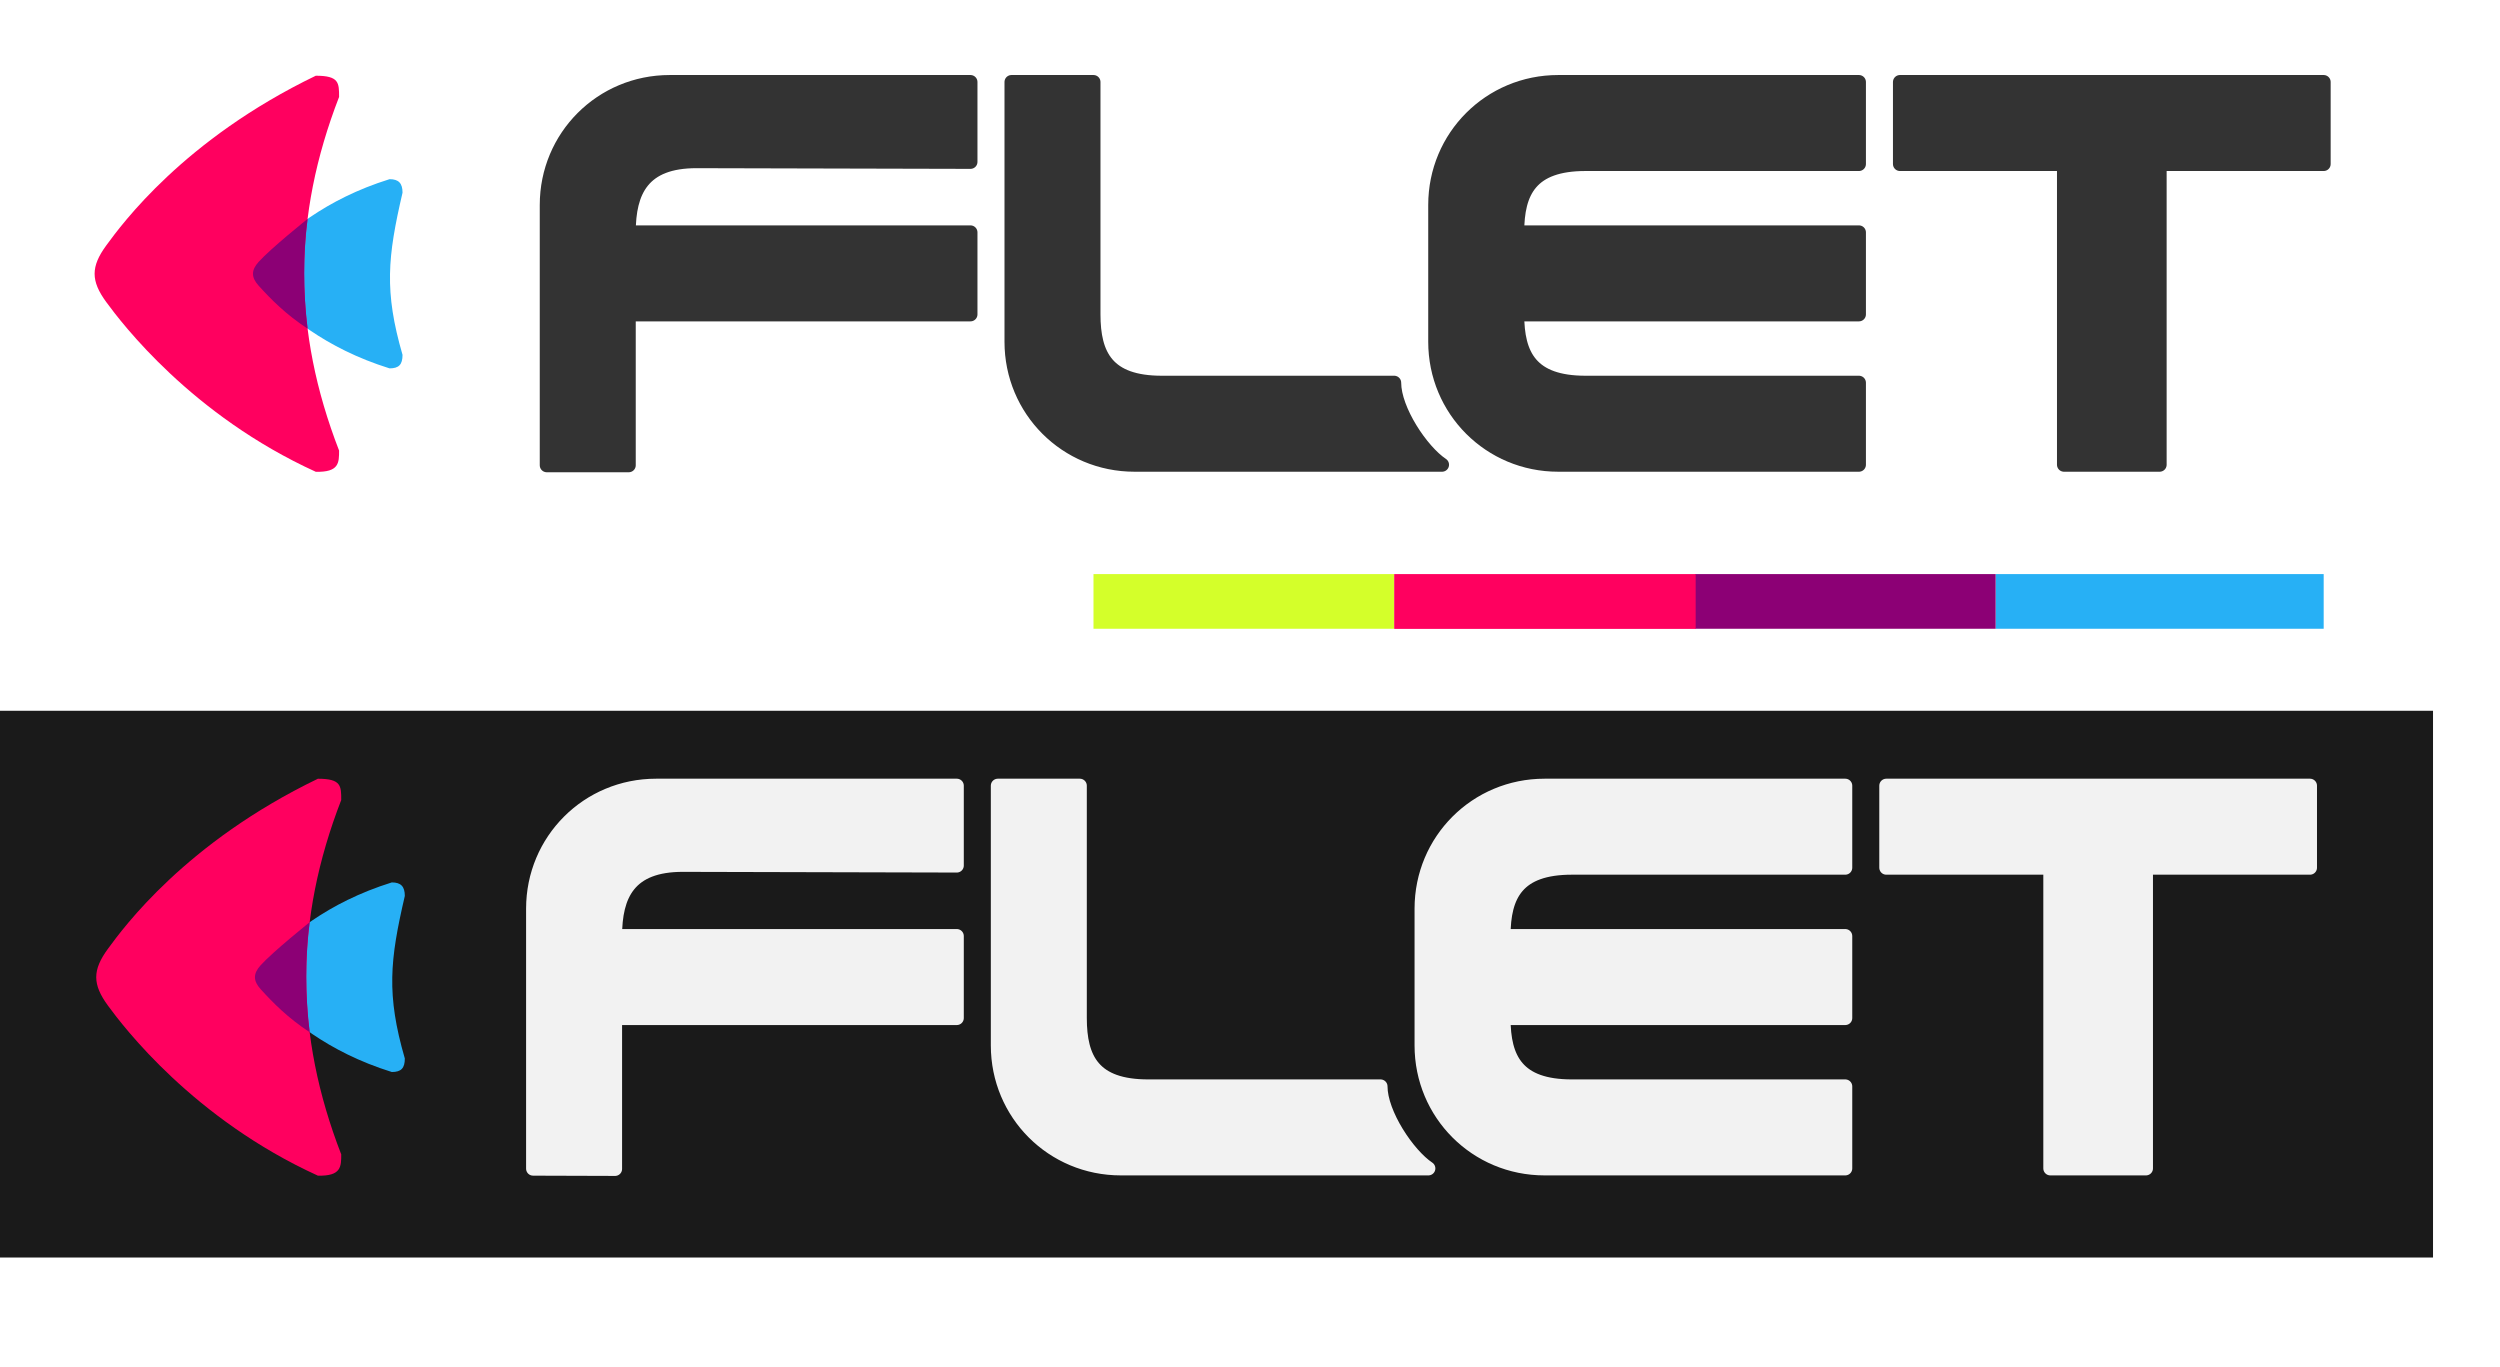
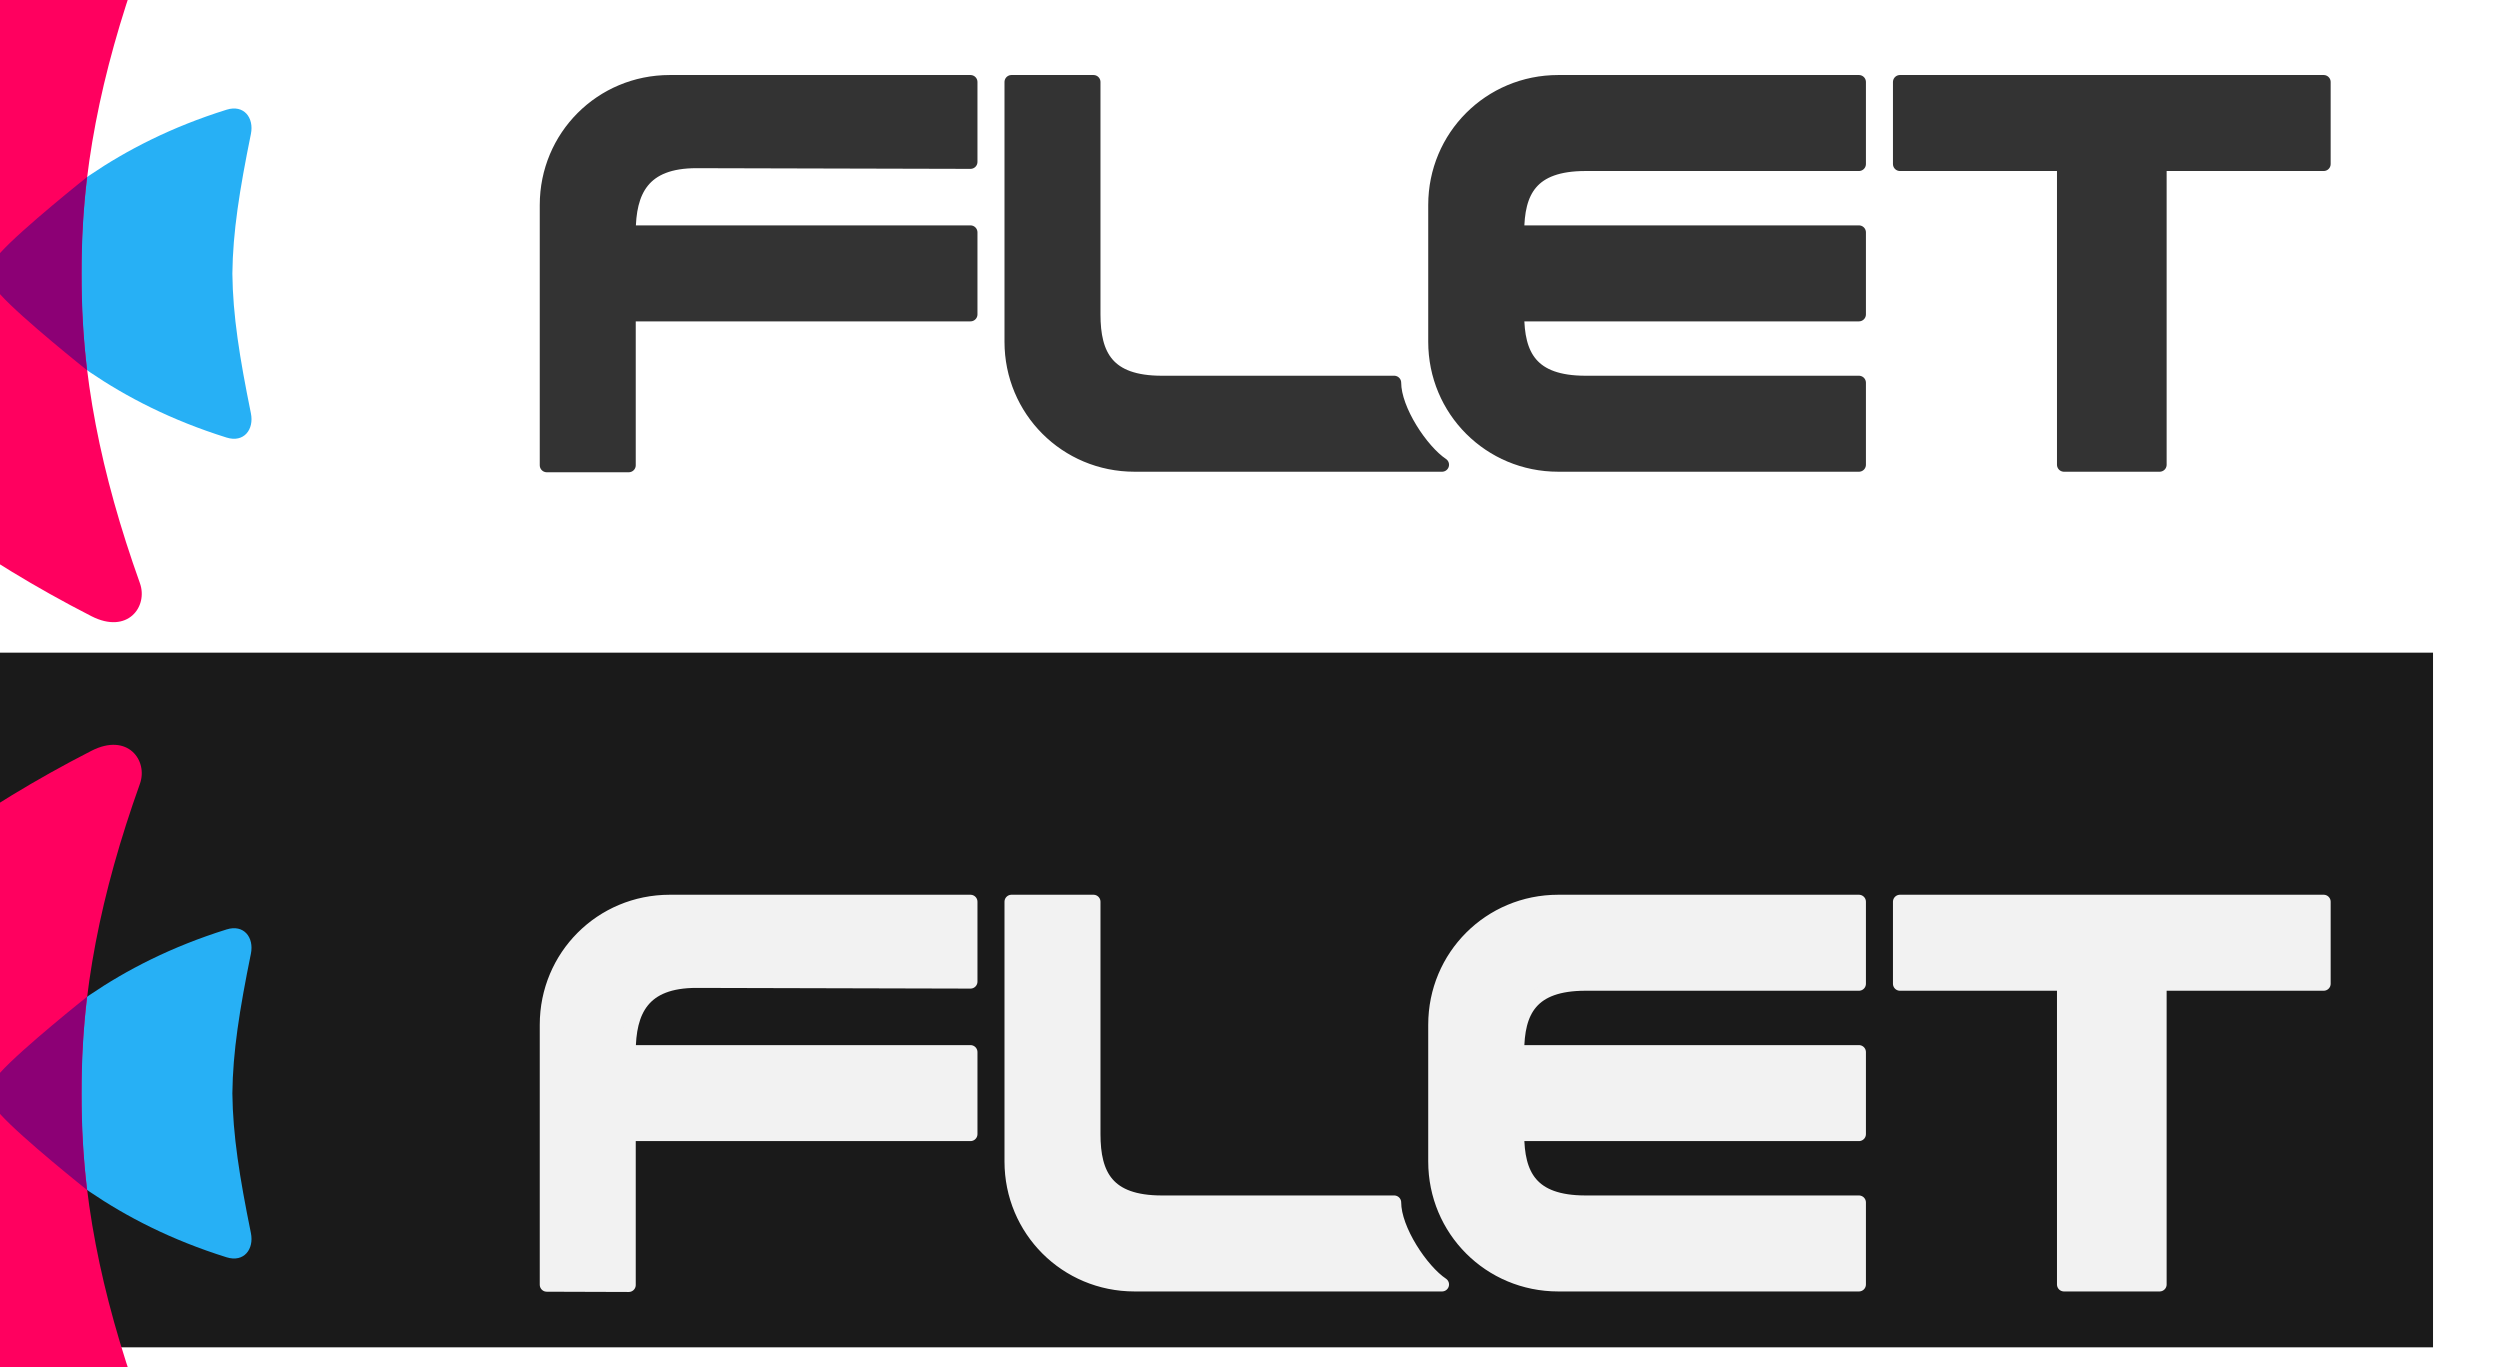
<svg xmlns="http://www.w3.org/2000/svg" viewBox="0 0 1829 1000" role="img" aria-label="FLET" version="1.1" id="svg4" width="1829" height="1000" xml:space="preserve">
-   <defs id="defs4" />
-   <rect style="font-variation-settings:'wght' 500;fill:#1a1a1a;stroke:#4d4d4d;stroke-width:0" id="rect2" width="1780" height="400" x="-5.6843419e-14" y="520" />
-   <path d="m 1390,60 h 310 v 60 h -120 v 220 h -70 V 120 h -120 z" id="path4" style="fill:#333333;fill-opacity:1;stroke:#333333;stroke-width:10.227;stroke-linecap:round;stroke-linejoin:round;stroke-dasharray:none;stroke-opacity:1" />
-   <path d="m 1050,150 c 0,-50 40,-90 90,-90 h 220 v 60 h -200 c -40,0 -50,20 -50,50 h 250 v 60 h -250 c 0,30 10,50 50,50 h 200 v 60 h -220 c -50,0 -90,-40 -90,-90 z" id="path3" style="fill:#333333;fill-opacity:1;stroke:#333333;stroke-width:10.227;stroke-linecap:round;stroke-linejoin:round;stroke-dasharray:none;stroke-opacity:1" />
-   <path d="m 740,60 h 60 v 170 c 0,30 10,50 50,50 50,0 100,0 170,0 0,20 20,50 35,60 H 830 c -50,0 -90,-40 -90,-90 z" id="path2" style="fill:#333333;fill-opacity:1;stroke:#333333;stroke-width:10.227;stroke-linecap:round;stroke-linejoin:round;stroke-dasharray:none;stroke-opacity:1" />
-   <path d="m 490,60 h 220 v 58.434 L 509.734,117.928 C 470,117.827 460,140 460,170 h 250 v 60 H 460 V 340.385 H 400 V 150 c 0,-50 40,-90 90,-90 z" id="path1-0" style="fill:#333333;fill-opacity:1;stroke:#333333;stroke-width:10.227;stroke-linecap:round;stroke-linejoin:round;stroke-dasharray:none;stroke-opacity:1" />
-   <rect style="font-variation-settings:'wght' 500;fill:#d4ff2a;fill-opacity:1;stroke:#000000;stroke-width:0;stroke-dasharray:none;stroke-opacity:1" id="rect18" width="220" height="40" x="800" y="420" ry="0" />
-   <rect style="font-variation-settings:'wght' 500;fill:#27b0f5;fill-opacity:1;stroke:#000000;stroke-width:0;stroke-dasharray:none;stroke-opacity:1" id="rect18-3" width="240" height="40" x="1460" y="420" ry="0" />
-   <rect style="font-variation-settings:'wght' 500;fill:#8c0075;fill-opacity:1;stroke:#000000;stroke-width:0;stroke-dasharray:none;stroke-opacity:1" id="rect18-6" width="220" height="40" x="1240" y="420" ry="0" />
-   <rect style="font-variation-settings:'wght' 500;fill:#ff005f;fill-opacity:1;stroke:#000000;stroke-width:0;stroke-dasharray:none;stroke-opacity:1" id="rect18-6-1" width="220.55" height="40.1" x="1020" y="420" ry="0" />
-   <path d="m 1380,574.808 h 310 v 60 h -120 v 220 h -70 v -220 H 1380 Z" id="path4-3" style="fill:#f2f2f2;fill-opacity:1;stroke:#f2f2f2;stroke-width:10.227;stroke-linecap:round;stroke-linejoin:round;stroke-dasharray:none;stroke-opacity:1" />
-   <path d="m 1040,664.808 c 0,-50 40,-90 90,-90 h 220 v 60 h -200 c -40,0 -50,20 -50,50 h 250 v 60 h -250 c 0,30 10,50 50,50 h 200 v 60 h -220 c -50,0 -90,-40 -90,-90 z" id="path3-7" style="fill:#f2f2f2;fill-opacity:1;stroke:#f2f2f2;stroke-width:10.227;stroke-linecap:round;stroke-linejoin:round;stroke-dasharray:none;stroke-opacity:1" />
-   <path d="m 730,574.808 h 60 v 170 c 0,30 10,50 50,50 50,0 100,0 170,0 0,20 20,50 35,60 H 820 c -50,0 -90,-40 -90,-90 z" id="path2-9" style="fill:#f2f2f2;fill-opacity:1;stroke:#f2f2f2;stroke-width:10.227;stroke-linecap:round;stroke-linejoin:round;stroke-dasharray:none;stroke-opacity:1" />
-   <path d="M 480,574.808 H 700 V 633.242 L 499.734,632.736 C 460,632.635 450,654.808 450,684.808 h 250 v 60 H 450 V 855.192 L 390,855 V 664.808 c 0,-50 40,-90 90,-90 z" id="path1-0-0" style="fill:#f2f2f2;fill-opacity:1;stroke:#f2f2f2;stroke-width:10.227;stroke-linecap:round;stroke-linejoin:round;stroke-dasharray:none;stroke-opacity:1" />
-   <rect style="font-variation-settings:'wght' 500;fill:none;stroke:#4d4d4d;stroke-width:0" id="rect1" width="400" height="400" x="17.462" y="-607.441" />
-   <rect style="font-variation-settings:'wght' 500;fill:none;stroke:#4d4d4d;stroke-width:0" id="rect1-9" width="400" height="400" x="1478.743" y="-587.003" />
+   <defs id="defs4">
+     <clipPath id="topHalfClip" clipPathUnits="userSpaceOnUse">
+       <rect x="-1000" y="-2000" width="3000" height="1592.547" id="rect1-5" />
+     </clipPath>
+   </defs>
+   <rect style="font-variation-settings:'wght' 500;fill:#1a1a1a;stroke:#4d4d4d;stroke-width:0" id="rect2" width="1780" height="508.216" x="-5.6843419e-14" y="477.487" />
+   <g id="g5">
+     <path d="m 1390,60 h 310 v 60 h -120 v 220 h -70 V 120 h -120 z" id="path4" style="fill:#333333;fill-opacity:1;stroke:#333333;stroke-width:10.227;stroke-linecap:round;stroke-linejoin:round;stroke-dasharray:none;stroke-opacity:1" />
+     <path d="m 1050,150 c 0,-50 40,-90 90,-90 h 220 v 60 h -200 c -40,0 -50,20 -50,50 h 250 v 60 h -250 c 0,30 10,50 50,50 h 200 v 60 h -220 c -50,0 -90,-40 -90,-90 z" id="path3" style="fill:#333333;fill-opacity:1;stroke:#333333;stroke-width:10.227;stroke-linecap:round;stroke-linejoin:round;stroke-dasharray:none;stroke-opacity:1" />
+     <path d="m 740,60 h 60 v 170 c 0,30 10,50 50,50 50,0 100,0 170,0 0,20 20,50 35,60 H 830 c -50,0 -90,-40 -90,-90 z" id="path2" style="fill:#333333;fill-opacity:1;stroke:#333333;stroke-width:10.227;stroke-linecap:round;stroke-linejoin:round;stroke-dasharray:none;stroke-opacity:1" />
+     <path d="m 490,60 h 220 v 58.434 L 509.734,117.928 C 470,117.827 460,140 460,170 h 250 v 60 H 460 V 340.385 H 400 V 150 c 0,-50 40,-90 90,-90 z" id="path1-0" style="fill:#333333;fill-opacity:1;stroke:#333333;stroke-width:10.227;stroke-linecap:round;stroke-linejoin:round;stroke-dasharray:none;stroke-opacity:1" />
+   </g>
+   <rect style="font-variation-settings:'wght' 500;fill:#d4ff2a;fill-opacity:1;stroke:#000000;stroke-width:0;stroke-dasharray:none;stroke-opacity:1" id="rect18" width="220" height="40" x="902.418" y="1100.212" ry="0" />
+   <rect style="font-variation-settings:'wght' 500;fill:#27b0f5;fill-opacity:1;stroke:#000000;stroke-width:0;stroke-dasharray:none;stroke-opacity:1" id="rect18-3" width="240" height="40" x="1562.418" y="1100.212" ry="0" />
+   <rect style="font-variation-settings:'wght' 500;fill:#8c0075;fill-opacity:1;stroke:#000000;stroke-width:0;stroke-dasharray:none;stroke-opacity:1" id="rect18-6" width="220" height="40" x="1342.418" y="1100.212" ry="0" />
+   <rect style="font-variation-settings:'wght' 500;fill:#ff005f;fill-opacity:1;stroke:#000000;stroke-width:0;stroke-dasharray:none;stroke-opacity:1" id="rect18-6-1" width="220.55" height="40.1" x="1122.418" y="1100.212" ry="0" />
+   <g id="g6" transform="translate(10,84.90385)">
+     <path d="m 1380,574.808 h 310 v 60 h -120 v 220 h -70 v -220 H 1380 Z" id="path4-3" style="fill:#f2f2f2;fill-opacity:1;stroke:#f2f2f2;stroke-width:10.227;stroke-linecap:round;stroke-linejoin:round;stroke-dasharray:none;stroke-opacity:1" />
+     <path d="m 1040,664.808 c 0,-50 40,-90 90,-90 h 220 v 60 h -200 c -40,0 -50,20 -50,50 h 250 v 60 h -250 c 0,30 10,50 50,50 h 200 v 60 h -220 c -50,0 -90,-40 -90,-90 z" id="path3-7" style="fill:#f2f2f2;fill-opacity:1;stroke:#f2f2f2;stroke-width:10.227;stroke-linecap:round;stroke-linejoin:round;stroke-dasharray:none;stroke-opacity:1" />
+     <path d="m 730,574.808 h 60 v 170 c 0,30 10,50 50,50 50,0 100,0 170,0 0,20 20,50 35,60 H 820 c -50,0 -90,-40 -90,-90 z" id="path2-9" style="fill:#f2f2f2;fill-opacity:1;stroke:#f2f2f2;stroke-width:10.227;stroke-linecap:round;stroke-linejoin:round;stroke-dasharray:none;stroke-opacity:1" />
+     <path d="M 480,574.808 H 700 V 633.242 L 499.734,632.736 C 460,632.635 450,654.808 450,684.808 h 250 v 60 H 450 V 855.192 L 390,855 V 664.808 c 0,-50 40,-90 90,-90 z" id="path1-0-0" style="fill:#f2f2f2;fill-opacity:1;stroke:#f2f2f2;stroke-width:10.227;stroke-linecap:round;stroke-linejoin:round;stroke-dasharray:none;stroke-opacity:1" />
+   </g>
+   <rect style="font-variation-settings:'wght' 500;fill:none;stroke:#4d4d4d;stroke-width:0" id="rect1" width="400" height="400" x="6.956" y="-607.441" />
+   <rect style="font-variation-settings:'wght' 500;fill:none;stroke:#4d4d4d;stroke-width:0" id="rect1-99" width="400" height="400" x="551.006" y="-620.749" />
+   <rect style="font-variation-settings:'wght' 500;fill:none;stroke:#4d4d4d;stroke-width:0" id="rect1-9" width="400" height="400" x="1482.608" y="-616.956" />
  <text xml:space="preserve" style="font-size:33.792px;line-height:1.3;font-family:Helvetica;-inkscape-font-specification:'Helvetica, @wght=500';font-variation-settings:'wght' 500;text-align:center;writing-mode:lr-tb;direction:ltr;text-anchor:middle;fill:#1a1a1a;stroke:#b3b3b3;stroke-width:0" x="214.307" y="-156.34" id="text1">
    <tspan id="tspan1" x="214.307" y="-156.34" style="stroke-width:0">icon_web</tspan>
  </text>
-   <rect style="font-variation-settings:'wght' 500;fill:none;stroke:#b3b3b3;stroke-width:0" id="rect1-0" width="400" height="400" x="552.732" y="-620.408" />
-   <path fill="#0098da" fill-opacity="0.639" d="m 760.618,-410.917 c -6.379,-6.644 -6.379,-12.339 0,-18.983 18.227,-18.983 45.568,-42.713 91.135,-56.95 6.379,0 9.113,2.848 9.113,9.492 -10.504,45.11 -12.949,69.214 0,113.9 0,6.829 -2.556,9.492 -9.113,9.492 -45.567,-14.238 -72.908,-37.967 -91.135,-56.95 z" id="path2-6-5-3-0-5-8-8" style="display:inline;mix-blend-mode:normal;fill:#27b0f5;fill-opacity:1;stroke-width:1.822;stroke-dasharray:none" />
-   <path fill="#ee3167" d="m 652.774,-440.287 c 10.902,-14.903 54.51,-74.514 147.178,-119.222 16.353,0 16.353,4.968 16.353,14.903 -32.706,84.449 -32.706,163.93 0,248.379 0,8.59 0,15.285 -16.353,14.903 -87.217,-39.741 -136.276,-104.319 -147.178,-119.222 -10.902,-14.903 -10.902,-24.838 0,-39.741 z" id="path1-7-1-7-9-5-9-4" style="fill:#ff005f;fill-opacity:1;stroke-width:0;stroke-dasharray:none" />
-   <path id="path5-7-0-3-8-3-9" style="display:inline;mix-blend-mode:normal;fill:#8c0075;fill-opacity:1;stroke-width:1.557;stroke-dasharray:none" d="m 759.798,-428.767 c -5.286,5.851 -5.286,10.867 0,16.718 8.737,9.673 19.14,20.164 34.395,30.206 -3.217,-25.868 -3.182,-53.05 -0.015,-77.096 0,0 -25.643,20.499 -34.38,30.171 z" />
  <text xml:space="preserve" style="font-size:33.792px;line-height:1.3;font-family:Helvetica;-inkscape-font-specification:'Helvetica, @wght=500';font-variation-settings:'wght' 500;text-align:center;writing-mode:lr-tb;direction:ltr;text-anchor:middle;fill:#1a1a1a;stroke:#b3b3b3;stroke-width:0" x="749.576" y="-169.307" id="text1-1">
    <tspan id="tspan1-3" x="749.576" y="-169.307" style="stroke-width:0">icon</tspan>
  </text>
  <rect style="font-variation-settings:'wght' 500;fill:none;stroke:#b3b3b3;stroke-width:0" id="rect1-0-0" width="400" height="400" x="1022.052" y="-620.883" />
  <text xml:space="preserve" style="font-size:33.792px;line-height:1.3;font-family:Helvetica;-inkscape-font-specification:'Helvetica, @wght=500';font-variation-settings:'wght' 500;text-align:center;writing-mode:lr-tb;direction:ltr;text-anchor:middle;fill:#1a1a1a;stroke:#b3b3b3;stroke-width:0" x="1218.896" y="-169.781" id="text1-1-7">
    <tspan id="tspan1-3-5" x="1218.896" y="-169.781" style="stroke-width:0">icon 2</tspan>
    <tspan x="1218.896" y="-125.852" style="stroke-width:0" id="tspan2" />
  </text>
-   <path fill="#0098da" fill-opacity="0.639" d="m 1231.312,-409.737 c -7.491,-7.802 -7.491,-14.489 0,-22.291 21.403,-22.291 53.507,-50.155 107.014,-66.873 7.491,0 10.701,3.344 10.701,11.146 -12.334,52.97 -15.205,81.274 0,133.746 0,8.019 -3.002,11.145 -10.701,11.145 -53.507,-16.718 -85.611,-44.582 -107.014,-66.873 z" id="path2-6-5-3-0-5-8" style="display:inline;mix-blend-mode:normal;fill:#27b0f5;fill-opacity:1;stroke-width:2.14;stroke-dasharray:none" />
-   <path fill="#ee3167" d="m 1104.677,-444.224 c 12.802,-17.499 64.008,-87.497 172.822,-139.995 19.202,0 19.202,5.833 19.202,17.499 -38.405,99.163 -38.405,192.493 0,291.656 0,10.087 0,17.948 -19.202,17.499 -102.413,-46.665 -160.02,-122.496 -172.822,-139.995 -12.802,-17.499 -12.802,-29.166 0,-46.665 z" id="path1-7-1-7-9-5-9" style="fill:#ff005f;fill-opacity:1;stroke-width:0;stroke-dasharray:none" />
-   <path id="path5-7-0-3-8-3" style="display:inline;mix-blend-mode:normal;fill:#8c0075;fill-opacity:1;stroke-width:1.828;stroke-dasharray:none" d="m 1230.349,-430.697 c -6.207,6.871 -6.207,12.76 0,19.631 10.26,11.358 22.475,23.677 40.388,35.47 -3.778,-30.375 -3.737,-62.294 -0.017,-90.529 0,0 -30.111,24.07 -40.37,35.428 z" />
-   <path fill="#0098da" fill-opacity="0.639" d="m 1689.768,-373.734 c -8.918,-9.289 -8.918,-17.25 0,-26.539 25.481,-26.539 63.704,-59.713 127.408,-79.617 8.918,0 12.741,3.981 12.741,13.27 -14.684,63.065 -18.103,96.762 0,159.234 0,9.547 -3.574,13.27 -12.741,13.27 -63.704,-19.904 -101.926,-53.078 -127.408,-79.617 z" id="path2-6-5-3-0-5-8-1" style="display:inline;mix-blend-mode:normal;fill:#27b0f5;fill-opacity:1;stroke-width:2.548;stroke-dasharray:none" />
-   <path fill="#ee3167" d="m 1539,-414.793 c 15.241,-20.834 76.206,-104.171 205.757,-166.674 22.862,0 22.862,6.945 22.862,20.834 -45.724,118.061 -45.724,229.177 0,347.238 0,12.009 0,21.368 -22.862,20.834 -121.93,-55.558 -190.516,-145.84 -205.757,-166.674 -15.241,-20.834 -15.241,-34.724 0,-55.558 z" id="path1-7-1-7-9-5-9-0" style="fill:#ff005f;fill-opacity:1;stroke-width:0;stroke-dasharray:none" />
-   <path id="path5-7-0-3-8-3-3" style="display:inline;mix-blend-mode:normal;fill:#8c0075;fill-opacity:1;stroke-width:2.176;stroke-dasharray:none" d="m 1688.622,-398.689 c -7.389,8.18 -7.389,15.192 0,23.372 12.215,13.522 26.758,28.19 48.084,42.229 -4.498,-36.164 -4.449,-74.165 -0.02,-107.781 0,0 -35.849,28.658 -48.064,42.18 z" />
-   <path fill="#0098da" fill-opacity="0.639" d="m 228.668,-393.955 c -9.064,-9.44 -9.064,-17.532 0,-26.972 25.897,-26.972 64.744,-60.687 129.487,-80.916 9.064,0 12.948,4.046 12.948,13.486 -14.924,64.094 -18.399,98.341 0,161.832 0,9.703 -3.632,13.486 -12.948,13.486 -64.743,-20.229 -103.59,-53.944 -129.487,-80.916 z" id="path2-6-5-3-0-5-8-10" style="display:inline;mix-blend-mode:normal;fill:#27b0f5;fill-opacity:1;stroke-width:2.589;stroke-dasharray:none" />
-   <path fill="#ee3167" d="m 75.439,-435.685 c 15.49,-21.174 77.449,-105.871 209.114,-169.394 23.235,0 23.235,7.058 23.235,21.174 -46.47,119.987 -46.47,232.916 0,352.904 0,12.205 0,21.717 -23.235,21.174 -123.92,-56.465 -193.624,-148.22 -209.114,-169.394 -15.49,-21.174 -15.49,-35.29 0,-56.465 z" id="path1-7-1-7-9-5-9-6" style="fill:#ff005f;fill-opacity:1;stroke-width:0;stroke-dasharray:none" />
-   <path id="path5-7-0-3-8-3-0" style="display:inline;mix-blend-mode:normal;fill:#8c0075;fill-opacity:1;stroke-width:2.212;stroke-dasharray:none" d="m 227.502,-419.317 c -7.51,8.314 -7.51,15.44 0,23.754 12.414,13.743 27.194,28.65 48.869,42.918 -4.571,-36.754 -4.522,-75.375 -0.021,-109.54 0,0 -36.434,29.125 -48.848,42.868 z" />
-   <g id="g3-7-5-9" transform="matrix(0.888985,0,0,0.888985,-903.0996,1089.086)">
-     <path fill="#0098da" fill-opacity="0.639" d="m 1231.312,-409.737 c -7.491,-7.802 -7.491,-14.489 0,-22.291 21.403,-22.291 53.507,-50.155 107.014,-66.873 7.491,0 10.701,3.344 10.701,11.146 -12.334,52.97 -15.205,81.274 0,133.746 0,8.019 -3.002,11.145 -10.701,11.145 -53.507,-16.718 -85.611,-44.582 -107.014,-66.873 z" id="path2-6-5-3-0-5-8-10-3-8" style="display:inline;mix-blend-mode:normal;fill:#27b0f5;fill-opacity:1;stroke-width:2.14;stroke-dasharray:none" />
-     <path fill="#ee3167" d="m 1104.677,-444.224 c 12.802,-17.499 64.008,-87.497 172.822,-139.995 19.202,0 19.202,5.833 19.202,17.499 -38.405,99.163 -38.405,192.493 0,291.656 0,10.087 0,17.948 -19.202,17.499 -102.413,-46.665 -160.02,-122.496 -172.822,-139.995 -12.802,-17.499 -12.802,-29.166 0,-46.665 z" id="path1-7-1-7-9-5-9-6-0-1" style="fill:#ff005f;fill-opacity:1;stroke-width:0;stroke-dasharray:none" />
-     <path id="path5-7-0-3-8-3-0-1-1" style="display:inline;mix-blend-mode:normal;fill:#8c0075;fill-opacity:1;stroke-width:1.828;stroke-dasharray:none" d="m 1230.349,-430.697 c -6.207,6.871 -6.207,12.76 0,19.631 10.26,11.358 22.475,23.677 40.388,35.47 -3.778,-30.375 -3.737,-62.294 -0.017,-90.529 0,0 -30.111,24.07 -40.37,35.428 z" />
+   <g id="g5-6" transform="translate(-210,1180)" style="fill:none">
+     <path d="m 1390,60 h 310 v 60 h -120 v 220 h -70 V 120 h -120 z" id="path4-7" style="fill:none;fill-opacity:1;stroke:#333333;stroke-width:10.227;stroke-linecap:round;stroke-linejoin:round;stroke-dasharray:none;stroke-opacity:1" />
+     <path d="m 1050,150 c 0,-50 40,-90 90,-90 h 220 v 60 h -200 c -40,0 -50,20 -50,50 h 250 v 60 h -250 c 0,30 10,50 50,50 h 200 v 60 h -220 c -50,0 -90,-40 -90,-90 z" id="path3-2" style="fill:none;fill-opacity:1;stroke:#333333;stroke-width:10.227;stroke-linecap:round;stroke-linejoin:round;stroke-dasharray:none;stroke-opacity:1" />
+     <path d="m 740,60 h 60 v 170 c 0,30 10,50 50,50 50,0 100,0 170,0 0,20 20,50 35,60 H 830 c -50,0 -90,-40 -90,-90 z" id="path2-8" style="fill:none;fill-opacity:1;stroke:#333333;stroke-width:10.227;stroke-linecap:round;stroke-linejoin:round;stroke-dasharray:none;stroke-opacity:1" />
+     <path d="m 490,60 h 220 v 58.434 L 509.734,117.928 C 470,117.827 460,140 460,170 h 250 v 60 H 460 V 340.385 H 400 V 150 c 0,-50 40,-90 90,-90 z" id="path1-0-00" style="fill:none;fill-opacity:1;stroke:#333333;stroke-width:10.227;stroke-linecap:round;stroke-linejoin:round;stroke-dasharray:none;stroke-opacity:1" />
  </g>
-   <path fill="#0098da" fill-opacity="0.639" d="m 190.069,210.179 c -6.645,-6.921 -6.645,-12.853 0,-19.774 18.986,-19.774 47.465,-44.491 94.93,-59.322 6.645,0 9.493,2.966 9.493,9.887 -10.941,46.989 -13.488,72.097 0,118.643 0,7.114 -2.663,9.887 -9.493,9.887 -47.465,-14.83 -75.944,-39.548 -94.93,-59.322 z" id="path2-6-5-3-0-5-8-10-3-8-3" style="display:inline;mix-blend-mode:normal;fill:#27b0f5;fill-opacity:1;stroke-width:1.898;stroke-dasharray:none" />
-   <path fill="#ee3167" d="M 77.733,179.586 C 89.089,164.063 134.514,101.969 231.041,55.399 c 17.034,0 17.034,5.174 17.034,15.523 -34.068,87.966 -34.068,170.757 0,258.723 0,8.948 0,15.921 -17.034,15.523 C 140.192,303.773 89.089,236.505 77.733,220.982 c -11.356,-15.523 -11.356,-25.872 0,-41.396 z" id="path1-7-1-7-9-5-9-6-0-1-7" style="fill:#ff005f;fill-opacity:1;stroke-width:0;stroke-dasharray:none" />
-   <path id="path5-7-0-3-8-3-0-1-1-0" style="display:inline;mix-blend-mode:normal;fill:#8c0075;fill-opacity:1;stroke-width:1.621;stroke-dasharray:none" d="m 189.215,191.586 c -5.506,6.095 -5.506,11.319 0,17.414 9.101,10.075 19.937,21.004 35.827,31.464 -3.351,-26.945 -3.315,-55.26 -0.015,-80.307 0,0 -26.711,21.352 -35.812,31.428 z" />
+   <g id="g18" transform="matrix(0.9949126,0,0,0.9949126,18.83041,-2.061644)">
+     <path fill="#0098da" fill-opacity="0.639" d="m 200.638,-393.817 c -9.172,-9.553 -9.172,-17.719 0,-27.272 C 226.845,-448.383 266,-482 330,-502 c 9.965,-3.114 15.9,4.638 14,14 -6.548,32.266 -10.418,56.475 -10.686,80.547 0.268,24.072 4.138,48.281 10.686,80.547 1.9,9.362 -4.035,17.114 -14,14 -64,-20 -103.155,-53.617 -129.362,-80.911 z" id="path2-6-5-3-0-5-8-10" style="display:inline;mix-blend-mode:normal;fill:#27b0f5;fill-opacity:1;stroke-width:2.62;stroke-dasharray:none" />
+     <path fill="#ee3167" d="m 45.578,-378.883 c -15.675,-21.427 -15.675,-35.712 0,-57.14 C 61.253,-457.45 120,-537.416 252,-605 c 20.929,-10.716 32.805,5.547 28,19 -22.769,63.754 -34.018,120.852 -33.745,178.547 -0.273,57.696 10.976,114.793 33.745,178.547 4.805,13.453 -7.071,29.716 -28,19 C 120,-277.49 61.253,-357.455 45.578,-378.883 Z" id="path1-7-1-7-9-5-9-6" style="fill:#ff005f;fill-opacity:1;stroke-width:0;stroke-dasharray:none" />
+     <path id="path5-7-0-3-8-3-0" style="display:inline;mix-blend-mode:normal;fill:#8c0075;fill-opacity:1;stroke-width:2.238;stroke-dasharray:none" d="m 199.459,-395.446 c -7.6,-8.413 -7.6,-15.6 0,-24.013 12.563,-13.907 50.058,-43.722 50.058,-43.722 -2.164,18.27 -3.204,37.067 -3.137,55.729 -0.067,18.661 0.973,37.458 3.137,55.729 0,0 -37.495,-29.815 -50.058,-43.722 z" />
+   </g>
+   <g id="g18-6" transform="matrix(1.268514,0,0,1.268514,-252.8129,717.0514)">
+     <path fill="#0098da" fill-opacity="0.639" d="m 200.638,-393.817 c -9.172,-9.553 -9.172,-17.719 0,-27.272 C 226.845,-448.383 266,-482 330,-502 c 9.965,-3.114 15.9,4.638 14,14 -6.548,32.266 -10.418,56.475 -10.686,80.547 0.268,24.072 4.138,48.281 10.686,80.547 1.9,9.362 -4.035,17.114 -14,14 -64,-20 -103.155,-53.617 -129.362,-80.911 z" id="path2-6-5-3-0-5-8-10-7" style="display:inline;mix-blend-mode:normal;fill:#27b0f5;fill-opacity:1;stroke-width:2.62;stroke-dasharray:none" />
+     <path fill="#ee3167" d="m 45.578,-378.883 c -15.675,-21.427 -15.675,-35.712 0,-57.14 C 61.253,-457.45 120,-537.416 252,-605 c 20.929,-10.716 32.805,5.547 28,19 -22.769,63.754 -34.018,120.852 -33.745,178.547 -0.273,57.696 10.976,114.793 33.745,178.547 4.805,13.453 -7.071,29.716 -28,19 C 120,-277.49 61.253,-357.455 45.578,-378.883 Z" id="path1-7-1-7-9-5-9-6-8" style="fill:#ff005f;fill-opacity:1;stroke-width:0;stroke-dasharray:none" />
+     <path id="path5-7-0-3-8-3-0-0" style="display:inline;mix-blend-mode:normal;fill:#8c0075;fill-opacity:1;stroke-width:2.238;stroke-dasharray:none" d="m 199.459,-395.446 c -7.6,-8.413 -7.6,-15.6 0,-24.013 12.563,-13.907 50.058,-43.722 50.058,-43.722 -2.164,18.27 -3.204,37.067 -3.137,55.729 -0.067,18.661 0.973,37.458 3.137,55.729 0,0 -37.495,-29.815 -50.058,-43.722 z" />
+   </g>
+   <g id="g18-6-5" transform="matrix(1.268514,0,0,1.268514,-252.8129,1316.763)">
+     <path fill="#0098da" fill-opacity="0.639" d="m 200.638,-393.817 c -9.172,-9.553 -9.172,-17.719 0,-27.272 C 226.845,-448.383 266,-482 330,-502 c 9.965,-3.114 15.9,4.638 14,14 -6.548,32.266 -10.418,56.475 -10.686,80.547 0.268,24.072 4.138,48.281 10.686,80.547 1.9,9.362 -4.035,17.114 -14,14 -64,-20 -103.155,-53.617 -129.362,-80.911 z" id="path2-6-5-3-0-5-8-10-7-9" style="display:inline;mix-blend-mode:normal;fill:#27b0f5;fill-opacity:1;stroke-width:2.62;stroke-dasharray:none" />
+     <path fill="#ee3167" d="m 45.578,-378.883 c -15.675,-21.427 -15.675,-35.712 0,-57.14 C 61.253,-457.45 120,-537.416 252,-605 c 20.929,-10.716 32.805,5.547 28,19 -22.769,63.754 -34.018,120.852 -33.745,178.547 -0.273,57.696 10.976,114.793 33.745,178.547 4.805,13.453 -7.071,29.716 -28,19 C 120,-277.49 61.253,-357.455 45.578,-378.883 Z" id="path1-7-1-7-9-5-9-6-8-5" style="fill:#ff005f;fill-opacity:1;stroke-width:0;stroke-dasharray:none" />
+     <path id="path5-7-0-3-8-3-0-0-3" style="display:inline;mix-blend-mode:normal;fill:#8c0075;fill-opacity:1;stroke-width:2.238;stroke-dasharray:none" d="m 199.459,-395.446 c -7.6,-8.413 -7.6,-15.6 0,-24.013 12.563,-13.907 50.058,-43.722 50.058,-43.722 -2.164,18.27 -3.204,37.067 -3.137,55.729 -0.067,18.661 0.973,37.458 3.137,55.729 0,0 -37.495,-29.815 -50.058,-43.722 z" />
+   </g>
+   <g id="g18-3" transform="matrix(0.6964389,0,0,0.6964389,619.3179,-136.9832)">
+     <path fill="#0098da" fill-opacity="0.639" d="m 200.638,-393.817 c -9.172,-9.553 -9.172,-17.719 0,-27.272 C 226.845,-448.383 266,-482 330,-502 c 9.965,-3.114 15.9,4.638 14,14 -6.548,32.266 -10.418,56.475 -10.686,80.547 0.268,24.072 4.138,48.281 10.686,80.547 1.9,9.362 -4.035,17.114 -14,14 -64,-20 -103.155,-53.617 -129.362,-80.911 z" id="path2-6-5-3-0-5-8-10-3" style="display:inline;mix-blend-mode:normal;fill:#27b0f5;fill-opacity:1;stroke-width:2.62;stroke-dasharray:none" />
+     <path fill="#ee3167" d="m 45.578,-378.883 c -15.675,-21.427 -15.675,-35.712 0,-57.14 C 61.253,-457.45 120,-537.416 252,-605 c 20.929,-10.716 32.805,5.547 28,19 -22.769,63.754 -34.018,120.852 -33.745,178.547 -0.273,57.696 10.976,114.793 33.745,178.547 4.805,13.453 -7.071,29.716 -28,19 C 120,-277.49 61.253,-357.455 45.578,-378.883 Z" id="path1-7-1-7-9-5-9-6-7" style="fill:#ff005f;fill-opacity:1;stroke-width:0;stroke-dasharray:none" />
+     <path id="path5-7-0-3-8-3-0-7" style="display:inline;mix-blend-mode:normal;fill:#8c0075;fill-opacity:1;stroke-width:2.238;stroke-dasharray:none" d="m 199.459,-395.446 c -7.6,-8.413 -7.6,-15.6 0,-24.013 12.563,-13.907 50.058,-43.722 50.058,-43.722 -2.164,18.27 -3.204,37.067 -3.137,55.729 -0.067,18.661 0.973,37.458 3.137,55.729 0,0 -37.495,-29.815 -50.058,-43.722 z" />
+   </g>
+   <g id="g18-3-0" transform="matrix(0.8083665,0,0,0.8083665,1069.2,-91.5115)">
+     <path fill="#0098da" fill-opacity="0.639" d="m 200.638,-393.817 c -9.172,-9.553 -9.172,-17.719 0,-27.272 C 226.845,-448.383 266,-482 330,-502 c 9.965,-3.114 15.9,4.638 14,14 -6.548,32.266 -10.418,56.475 -10.686,80.547 0.268,24.072 4.138,48.281 10.686,80.547 1.9,9.362 -4.035,17.114 -14,14 -64,-20 -103.155,-53.617 -129.362,-80.911 z" id="path2-6-5-3-0-5-8-10-3-5" style="display:inline;mix-blend-mode:normal;fill:#27b0f5;fill-opacity:1;stroke-width:2.62;stroke-dasharray:none" />
+     <path fill="#ee3167" d="m 45.578,-378.883 c -15.675,-21.427 -15.675,-35.712 0,-57.14 C 61.253,-457.45 120,-537.416 252,-605 c 20.929,-10.716 32.805,5.547 28,19 -22.769,63.754 -34.018,120.852 -33.745,178.547 -0.273,57.696 10.976,114.793 33.745,178.547 4.805,13.453 -7.071,29.716 -28,19 C 120,-277.49 61.253,-357.455 45.578,-378.883 Z" id="path1-7-1-7-9-5-9-6-7-6" style="fill:#ff005f;fill-opacity:1;stroke-width:0;stroke-dasharray:none" />
+     <path id="path5-7-0-3-8-3-0-7-8" style="display:inline;mix-blend-mode:normal;fill:#8c0075;fill-opacity:1;stroke-width:2.238;stroke-dasharray:none" d="m 199.459,-395.446 c -7.6,-8.413 -7.6,-15.6 0,-24.013 12.563,-13.907 50.058,-43.722 50.058,-43.722 -2.164,18.27 -3.204,37.067 -3.137,55.729 -0.067,18.661 0.973,37.458 3.137,55.729 0,0 -37.495,-29.815 -50.058,-43.722 z" />
+   </g>
+   <g id="g18-3-0-8" transform="matrix(0.9700398,0,0,0.9700398,1499.186,-21.71079)">
+     <path fill="#0098da" fill-opacity="0.639" d="m 200.638,-393.817 c -9.172,-9.553 -9.172,-17.719 0,-27.272 C 226.845,-448.383 266,-482 330,-502 c 9.965,-3.114 15.9,4.638 14,14 -6.548,32.266 -10.418,56.475 -10.686,80.547 0.268,24.072 4.138,48.281 10.686,80.547 1.9,9.362 -4.035,17.114 -14,14 -64,-20 -103.155,-53.617 -129.362,-80.911 z" id="path2-6-5-3-0-5-8-10-3-5-4" style="display:inline;mix-blend-mode:normal;fill:#27b0f5;fill-opacity:1;stroke-width:2.62;stroke-dasharray:none" />
+     <path fill="#ee3167" d="m 45.578,-378.883 c -15.675,-21.427 -15.675,-35.712 0,-57.14 C 61.253,-457.45 120,-537.416 252,-605 c 20.929,-10.716 32.805,5.547 28,19 -22.769,63.754 -34.018,120.852 -33.745,178.547 -0.273,57.696 10.976,114.793 33.745,178.547 4.805,13.453 -7.071,29.716 -28,19 C 120,-277.49 61.253,-357.455 45.578,-378.883 Z" id="path1-7-1-7-9-5-9-6-7-6-9" style="fill:#ff005f;fill-opacity:1;stroke-width:0;stroke-dasharray:none" />
+     <path id="path5-7-0-3-8-3-0-7-8-7" style="display:inline;mix-blend-mode:normal;fill:#8c0075;fill-opacity:1;stroke-width:2.238;stroke-dasharray:none" d="m 199.459,-395.446 c -7.6,-8.413 -7.6,-15.6 0,-24.013 12.563,-13.907 50.058,-43.722 50.058,-43.722 -2.164,18.27 -3.204,37.067 -3.137,55.729 -0.067,18.661 0.973,37.458 3.137,55.729 0,0 -37.495,-29.815 -50.058,-43.722 z" />
+   </g>
</svg>
